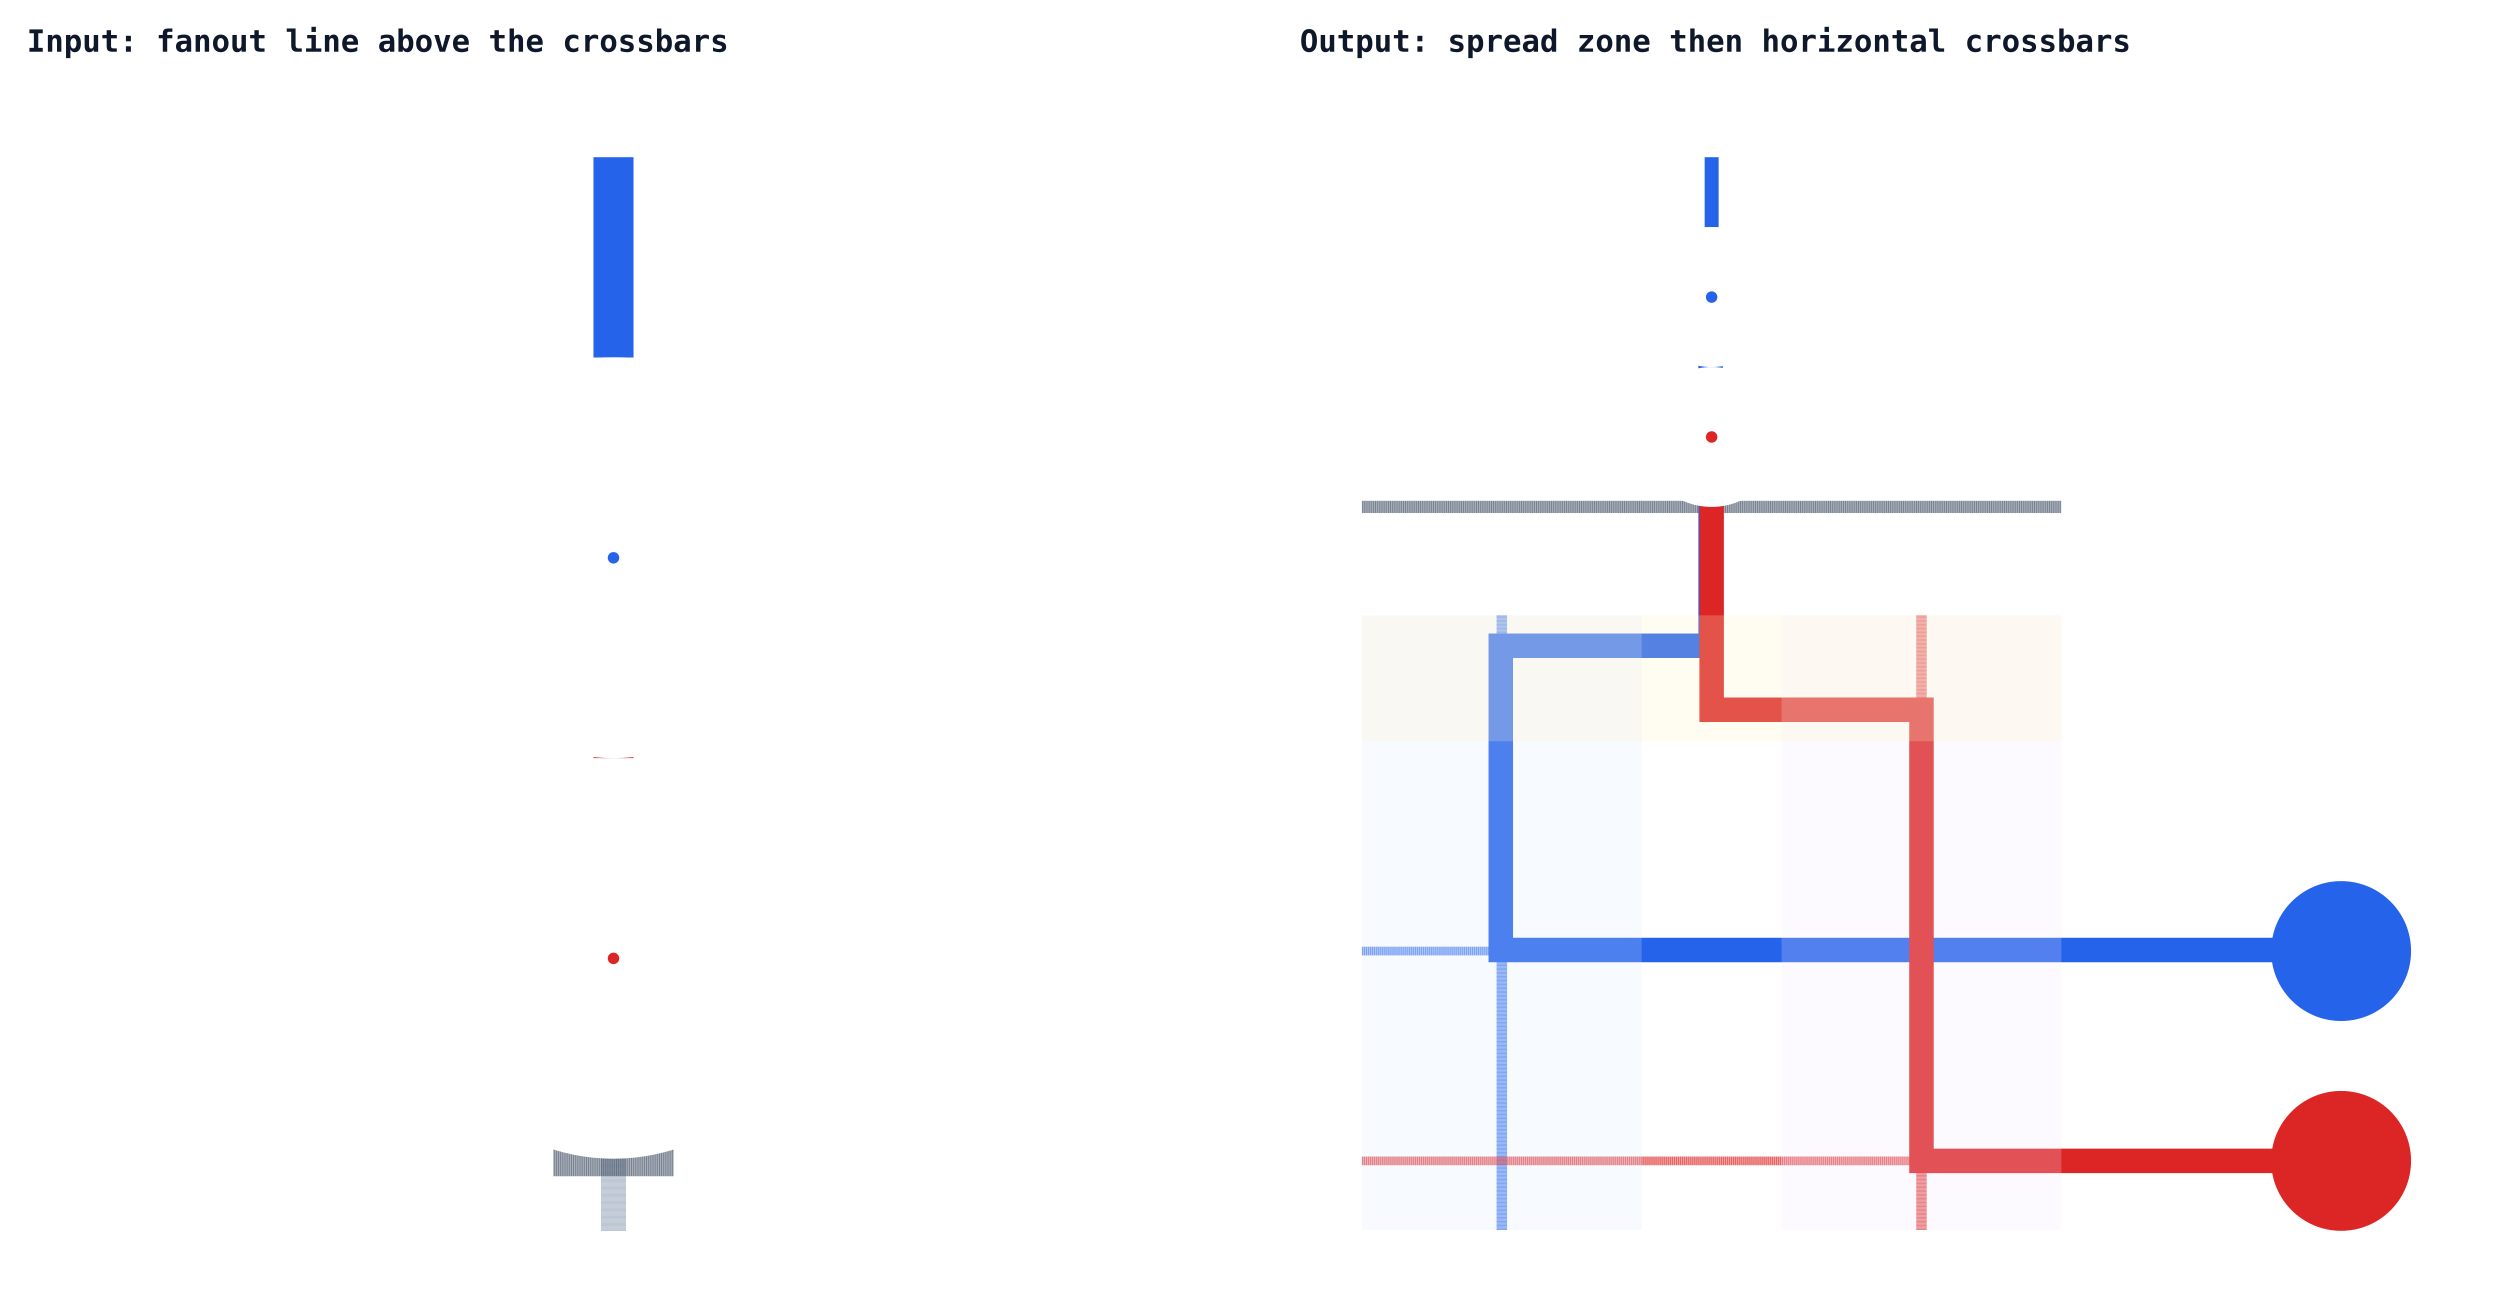
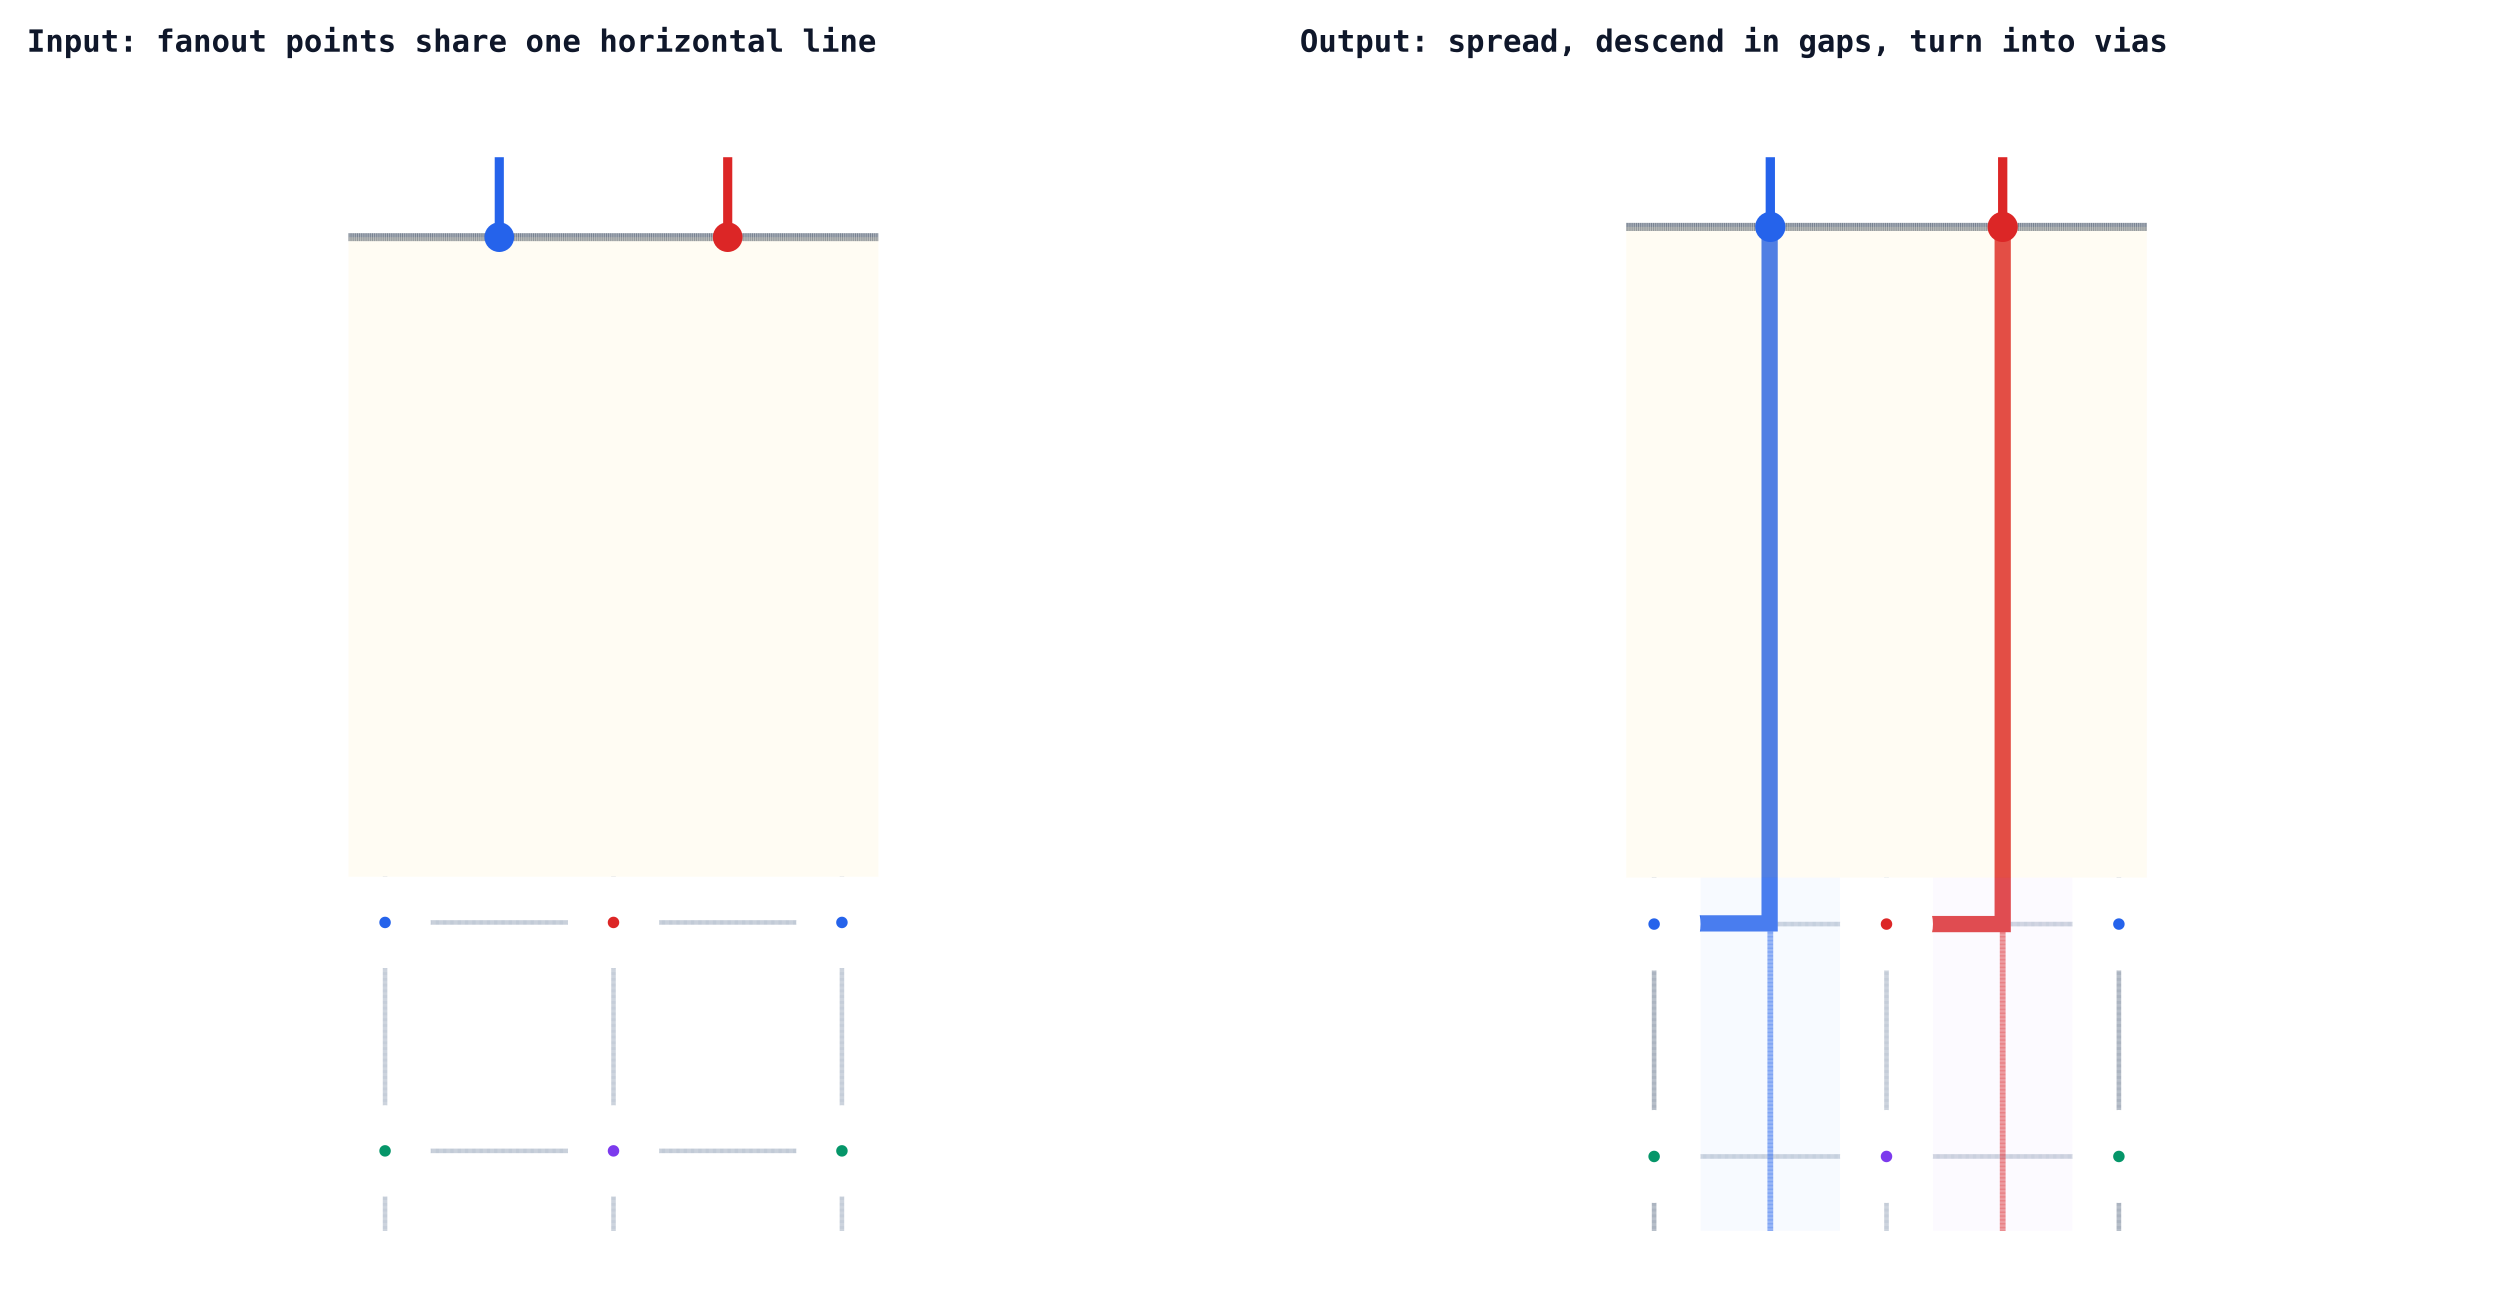
<svg xmlns="http://www.w3.org/2000/svg" width="1304" height="682" viewBox="0 0 1304 682">
  <g transform="translate(0, 0) scale(1, 1) translate(0, 0)">
    <rect width="100%" height="100%" fill="white" />
-     <text x="14" y="27" font-family="ui-monospace, monospace" font-size="16" font-weight="700" fill="#0f172a">Input: fanout line above the crossbars</text>
+     <text x="14" y="27" font-family="ui-monospace, monospace" font-size="16" font-weight="700" fill="#0f172a">Input: fanout points share one horizontal line</text>
    <g transform="translate(0 42)">
      <rect width="100%" height="100%" fill="white" />
      <g>
-         <polyline data-points="0,2.656 0,4.144" data-type="line" data-label="column x=0" points="320,600 320,211.343" fill="none" stroke="#94a3b8" stroke-width="13.06" stroke-dasharray="0.16 0.12" />
+         <polyline data-points="1,8.7 1,8" data-type="line" data-label="N1 incoming fanout" points="260.426,40 260.426,81.702" fill="none" stroke="#2563eb" stroke-width="4.766" />
      </g>
      <g>
-         <polyline data-points="0,4.8 0,4.4" data-type="line" data-label="D0 travels downward" points="320,40 320,144.478" fill="none" stroke="#2563eb" stroke-width="20.896" />
+         <polyline data-points="3,8.7 3,8" data-type="line" data-label="N2 incoming fanout" points="379.574,40 379.574,81.702" fill="none" stroke="#dc2626" stroke-width="4.766" />
      </g>
      <g>
-         <polyline data-points="0,4 0,3.6" data-type="line" data-label="D1 travels downward" points="320,248.955 320,353.433" fill="none" stroke="#dc2626" stroke-width="20.896" />
+         <polyline data-points="-0.32,8 4.32,8" data-type="line" data-label="horizontal fanout line" points="181.787,81.702 458.213,81.702" fill="none" stroke="#475569" stroke-width="4.17" stroke-dasharray="0.2 0.14" />
      </g>
      <g>
-         <polyline data-points="-0.12,2.8000000000000003 0.12,2.8000000000000003" data-type="line" data-label="fanout line" points="288.657,562.388 351.343,562.388" fill="none" stroke="#475569" stroke-width="18.284" stroke-dasharray="0.2 0.14" />
-       </g>
-       <circle data-type="circle" data-label="" data-x="0" data-y="4" cx="320" cy="248.955" r="104.478" fill="#ffffff" stroke="#2563eb" stroke-width="0.004" />
-       <circle data-type="circle" data-label="" data-x="0" data-y="3.2" cx="320" cy="457.91" r="104.478" fill="#ffffff" stroke="#dc2626" stroke-width="0.004" />
-       <g>
-         <circle data-type="point" data-label="D0" data-x="0" data-y="4" cx="320" cy="248.955" r="3" fill="#2563eb" />
+         <polyline data-points="-0.32,2 4.32,2" data-type="line" data-label="crossbar row y=2" points="181.787,439.149 458.213,439.149" fill="none" stroke="#94a3b8" stroke-width="2.383" stroke-dasharray="0.15 0.13" />
      </g>
      <g>
-         <circle data-type="point" data-label="D1" data-x="0" data-y="3.2" cx="320" cy="457.91" r="3" fill="#dc2626" />
+         <polyline data-points="-0.32,0 4.32,0" data-type="line" data-label="crossbar row y=0" points="181.787,558.298 458.213,558.298" fill="none" stroke="#94a3b8" stroke-width="2.383" stroke-dasharray="0.15 0.13" />
+       </g>
+       <g>
+         <polyline data-points="0,-0.7 0,2.4" data-type="line" data-label="column x=0" points="200.851,600 200.851,415.319" fill="none" stroke="#94a3b8" stroke-width="2.383" stroke-dasharray="0.12 0.12" />
+       </g>
+       <g>
+         <polyline data-points="2,-0.7 2,2.4" data-type="line" data-label="column x=2" points="320,600 320,415.319" fill="none" stroke="#94a3b8" stroke-width="2.383" stroke-dasharray="0.12 0.12" />
+       </g>
+       <g>
+         <polyline data-points="4,-0.7 4,2.4" data-type="line" data-label="column x=4" points="439.149,600 439.149,415.319" fill="none" stroke="#94a3b8" stroke-width="2.383" stroke-dasharray="0.12 0.12" />
+       </g>
+       <g>
+         <rect data-type="rect" data-label="spread zone" data-x="2" data-y="5.2" x="181.787" y="81.702" width="276.426" height="333.617" fill="rgba(254, 243, 199, 0.2)" stroke="#f59e0b" stroke-width="0.017" />
+       </g>
+       <circle data-type="circle" data-label="" data-x="1" data-y="8" cx="260.426" cy="81.702" r="7.745" fill="#2563eb" stroke="#0f172a" stroke-width="0.017" />
+       <circle data-type="circle" data-label="" data-x="3" data-y="8" cx="379.574" cy="81.702" r="7.745" fill="#dc2626" stroke="#0f172a" stroke-width="0.017" />
+       <circle data-type="circle" data-label="" data-x="0" data-y="2" cx="200.851" cy="439.149" r="23.83" fill="#ffffff" stroke="#2563eb" stroke-width="0.017" />
+       <circle data-type="circle" data-label="" data-x="0" data-y="0" cx="200.851" cy="558.298" r="23.83" fill="#ffffff" stroke="#059669" stroke-width="0.017" />
+       <circle data-type="circle" data-label="" data-x="2" data-y="2" cx="320" cy="439.149" r="23.83" fill="#ffffff" stroke="#dc2626" stroke-width="0.017" />
+       <circle data-type="circle" data-label="" data-x="2" data-y="0" cx="320" cy="558.298" r="23.83" fill="#ffffff" stroke="#7c3aed" stroke-width="0.017" />
+       <circle data-type="circle" data-label="" data-x="4" data-y="2" cx="439.149" cy="439.149" r="23.83" fill="#ffffff" stroke="#2563eb" stroke-width="0.017" />
+       <circle data-type="circle" data-label="" data-x="4" data-y="0" cx="439.149" cy="558.298" r="23.83" fill="#ffffff" stroke="#059669" stroke-width="0.017" />
+       <g>
+         <circle data-type="point" data-label="N1 fanout" data-x="1" data-y="8" cx="260.426" cy="81.702" r="3" fill="#2563eb" />
+       </g>
+       <g>
+         <circle data-type="point" data-label="N2 fanout" data-x="3" data-y="8" cx="379.574" cy="81.702" r="3" fill="#dc2626" />
+       </g>
+       <g>
+         <circle data-type="point" data-label="N1" data-x="0" data-y="2" cx="200.851" cy="439.149" r="3" fill="#2563eb" />
+       </g>
+       <g>
+         <circle data-type="point" data-label="N3" data-x="0" data-y="0" cx="200.851" cy="558.298" r="3" fill="#059669" />
+       </g>
+       <g>
+         <circle data-type="point" data-label="N2" data-x="2" data-y="2" cx="320" cy="439.149" r="3" fill="#dc2626" />
+       </g>
+       <g>
+         <circle data-type="point" data-label="N4" data-x="2" data-y="0" cx="320" cy="558.298" r="3" fill="#7c3aed" />
+       </g>
+       <g>
+         <circle data-type="point" data-label="N1" data-x="4" data-y="2" cx="439.149" cy="439.149" r="3" fill="#2563eb" />
+       </g>
+       <g>
+         <circle data-type="point" data-label="N3" data-x="4" data-y="0" cx="439.149" cy="558.298" r="3" fill="#059669" />
      </g>
      <g id="crosshair" style="display: none">
        <line id="crosshair-h" y1="0" y2="640" stroke="#666" stroke-width="0.5" />
        <line id="crosshair-v" x1="0" x2="640" stroke="#666" stroke-width="0.5" />
        <text id="coordinates" font-family="monospace" font-size="12" fill="#666" />
      </g>
    </g>
  </g>
  <g transform="translate(664, 0) scale(1, 1) translate(0, 0)">
    <rect width="100%" height="100%" fill="white" />
-     <text x="14" y="27" font-family="ui-monospace, monospace" font-size="16" font-weight="700" fill="#0f172a">Output: spread zone then horizontal crossbars</text>
+     <text x="14" y="27" font-family="ui-monospace, monospace" font-size="16" font-weight="700" fill="#0f172a">Output: spread, descend in gaps, turn into vias</text>
    <g transform="translate(0 42)">
      <rect width="100%" height="100%" fill="white" />
      <g>
-         <polyline data-points="0,4.8 0,4.4" data-type="line" data-label="D0 incoming fanout traveling downward" points="228.795,40 228.795,76.482" fill="none" stroke="#2563eb" stroke-width="7.296" />
+         <polyline data-points="1,8.6 1,8" data-type="line" data-label="N1 incoming fanout" points="259.394,40 259.394,76.364" fill="none" stroke="#2563eb" stroke-width="4.848" />
      </g>
      <g>
-         <polyline data-points="0,4 0,3.6" data-type="line" data-label="D1 incoming fanout traveling downward" points="228.795,112.964 228.795,149.446" fill="none" stroke="#dc2626" stroke-width="7.296" />
+         <polyline data-points="3,8.6 3,8" data-type="line" data-label="N2 incoming fanout" points="380.606,40 380.606,76.364" fill="none" stroke="#dc2626" stroke-width="4.848" />
      </g>
      <g>
-         <polyline data-points="-2,2.8000000000000003 2,2.8000000000000003" data-type="line" data-label="fanout line: all fanout vias remain above this boundary" points="46.384,222.41 411.205,222.41" fill="none" stroke="#475569" stroke-width="6.384" stroke-dasharray="0.2 0.14" />
+         <polyline data-points="-0.24,8 4.24,8" data-type="line" data-label="horizontal fanout line" points="184.242,76.364 455.758,76.364" fill="none" stroke="#475569" stroke-width="4.242" stroke-dasharray="0.2 0.14" />
      </g>
      <g>
-         <polyline data-points="-1.2,-1.3352000000000004 -1.2,2.18" data-type="line" data-label="D0 column track" points="119.349,599.562 119.349,278.958" fill="none" stroke="#2563eb" stroke-width="5.472" stroke-dasharray="0.18 0.12" />
+         <polyline data-points="-0.24,2 4.24,2" data-type="line" data-label="crossbar row y=2" points="184.242,440 455.758,440" fill="none" stroke="#94a3b8" stroke-width="2.424" stroke-dasharray="0.15 0.13" />
      </g>
      <g>
-         <polyline data-points="1.2000000000000002,-1.3352000000000004 1.2000000000000002,2.18" data-type="line" data-label="D1 column track" points="338.241,599.562 338.241,278.958" fill="none" stroke="#dc2626" stroke-width="5.472" stroke-dasharray="0.18 0.12" />
+         <polyline data-points="-0.24,0 4.24,0" data-type="line" data-label="crossbar row y=0" points="184.242,561.212 455.758,561.212" fill="none" stroke="#94a3b8" stroke-width="2.424" stroke-dasharray="0.15 0.13" />
      </g>
      <g>
-         <polyline data-points="-2,0.2599999999999998 3.6,0.2599999999999998" data-type="line" data-label="D0 bus row" points="46.384,454.072 557.134,454.072" fill="none" stroke="#2563eb" stroke-width="4.56" stroke-dasharray="0.2 0.15" />
+         <polyline data-points="0,-0.64 0,2.4" data-type="line" data-label="crossbar column x=0" points="198.788,600 198.788,415.758" fill="none" stroke="#64748b" stroke-width="2.424" stroke-dasharray="0.12 0.12" />
      </g>
      <g>
-         <polyline data-points="-2,-0.9400000000000004 3.6,-0.9400000000000004" data-type="line" data-label="D1 bus row" points="46.384,563.518 557.134,563.518" fill="none" stroke="#dc2626" stroke-width="4.56" stroke-dasharray="0.2 0.15" />
+         <polyline data-points="2,-0.64 2,2.4" data-type="line" data-label="crossbar column x=2" points="320,600 320,415.758" fill="none" stroke="#94a3b8" stroke-width="2.424" stroke-dasharray="0.12 0.12" />
      </g>
      <g>
-         <polyline data-points="-0.006,4.006 -0.006,2.006 -1.206,2.006 -1.206,0.2659999999999998 3.5940000000000003,0.2659999999999998" data-type="line" data-label="D0: left through gap 0 (visual offset only)" points="228.248,112.417 228.248,294.827 118.801,294.827 118.801,453.524 556.586,453.524" fill="none" stroke="#2563eb" stroke-width="12.769" />
+         <polyline data-points="4,-0.64 4,2.4" data-type="line" data-label="crossbar column x=4" points="441.212,600 441.212,415.758" fill="none" stroke="#64748b" stroke-width="2.424" stroke-dasharray="0.12 0.12" />
      </g>
      <g>
-         <polyline data-points="0,3.2 0,1.64 1.2000000000000002,1.64 1.2000000000000002,-0.9400000000000004 3.6,-0.9400000000000004" data-type="line" data-label="D1: right through gap 1 (visual offset only)" points="228.795,185.928 228.795,328.208 338.241,328.208 338.241,563.518 557.134,563.518" fill="none" stroke="#dc2626" stroke-width="12.769" />
+         <polyline data-points="1,-0.64 1,8" data-type="line" data-label="N1 gap track" points="259.394,600 259.394,76.364" fill="none" stroke="#2563eb" stroke-width="3.03" stroke-dasharray="0.18 0.12" />
      </g>
      <g>
-         <rect data-type="rect" data-label="even gap 0" data-x="-1.2" data-y="0.4223999999999999" x="46.384" y="278.958" width="145.928" height="320.605" fill="rgba(219, 234, 254, 0.22)" stroke="#93c5fd" stroke-width="0.011" />
+         <polyline data-points="3,-0.64 3,8" data-type="line" data-label="N2 gap track" points="380.606,600 380.606,76.364" fill="none" stroke="#dc2626" stroke-width="3.03" stroke-dasharray="0.18 0.12" />
      </g>
      <g>
-         <rect data-type="rect" data-label="odd gap 1" data-x="1.2" data-y="0.4223999999999999" x="265.277" y="278.958" width="145.928" height="320.605" fill="rgba(243, 232, 255, 0.22)" stroke="#d8b4fe" stroke-width="0.011" />
+         <polyline data-points="0.994,8.006 0.994,6.139333333333334 0.994,6.139333333333334 0.994,2.006 -0.006,2.006" data-type="line" data-label="N1: gap 0, turn left (visual offset only)" points="259.03,76 259.03,189.131 259.03,189.131 259.03,439.636 198.424,439.636" fill="none" stroke="#2563eb" stroke-width="8.485" />
      </g>
      <g>
-         <rect data-type="rect" data-label="spread zone" data-x="0" data-y="1.82" x="46.384" y="278.958" width="364.821" height="65.668" fill="rgba(254, 243, 199, 0.22)" stroke="#f59e0b" stroke-width="0.011" />
-       </g>
-       <circle data-type="circle" data-label="" data-x="0" data-y="4" cx="228.795" cy="112.964" r="36.482" fill="#ffffff" stroke="#2563eb" stroke-width="0.011" />
-       <circle data-type="circle" data-label="" data-x="0" data-y="3.2" cx="228.795" cy="185.928" r="36.482" fill="#ffffff" stroke="#dc2626" stroke-width="0.011" />
-       <circle data-type="circle" data-label="" data-x="3.6" data-y="0.2599999999999998" cx="557.134" cy="454.072" r="36.482" fill="#2563eb" stroke="#0f172a" stroke-width="0.011" />
-       <circle data-type="circle" data-label="" data-x="3.6" data-y="-0.9400000000000004" cx="557.134" cy="563.518" r="36.482" fill="#dc2626" stroke="#0f172a" stroke-width="0.011" />
-       <g>
-         <circle data-type="point" data-label="D0" data-x="0" data-y="4" cx="228.795" cy="112.964" r="3" fill="#2563eb" />
+         <polyline data-points="3,8 3,4.2666666666666675 3,4.2666666666666675 3,2 2,2" data-type="line" data-label="N2: gap 1, turn left (visual offset only)" points="380.606,76.364 380.606,302.626 380.606,302.626 380.606,440 320,440" fill="none" stroke="#dc2626" stroke-width="8.485" />
      </g>
      <g>
-         <circle data-type="point" data-label="D1" data-x="0" data-y="3.2" cx="228.795" cy="185.928" r="3" fill="#dc2626" />
+         <rect data-type="rect" data-label="column gap 0" data-x="1" data-y="0.8799999999999999" x="223.03" y="415.758" width="72.727" height="184.242" fill="rgba(219, 234, 254, 0.2)" stroke="#93c5fd" stroke-width="0.017" />
      </g>
      <g>
-         <circle data-type="point" data-label="D0 pad" data-x="3.6" data-y="0.2599999999999998" cx="557.134" cy="454.072" r="3" fill="#2563eb" />
+         <rect data-type="rect" data-label="column gap 1" data-x="3" data-y="0.8799999999999999" x="344.242" y="415.758" width="72.727" height="184.242" fill="rgba(243, 232, 255, 0.2)" stroke="#d8b4fe" stroke-width="0.017" />
      </g>
      <g>
-         <circle data-type="point" data-label="D1 pad" data-x="3.6" data-y="-0.9400000000000004" cx="557.134" cy="563.518" r="3" fill="#dc2626" />
+         <rect data-type="rect" data-label="spread zone" data-x="2" data-y="5.2" x="184.242" y="76.364" width="271.515" height="339.394" fill="rgba(254, 243, 199, 0.2)" stroke="#f59e0b" stroke-width="0.017" />
+       </g>
+       <circle data-type="circle" data-label="" data-x="1" data-y="8" cx="259.394" cy="76.364" r="7.879" fill="#2563eb" stroke="#0f172a" stroke-width="0.017" />
+       <circle data-type="circle" data-label="" data-x="3" data-y="8" cx="380.606" cy="76.364" r="7.879" fill="#dc2626" stroke="#0f172a" stroke-width="0.017" />
+       <circle data-type="circle" data-label="" data-x="0" data-y="2" cx="198.788" cy="440" r="24.242" fill="#ffffff" stroke="#2563eb" stroke-width="0.017" />
+       <circle data-type="circle" data-label="" data-x="0" data-y="0" cx="198.788" cy="561.212" r="24.242" fill="#ffffff" stroke="#059669" stroke-width="0.017" />
+       <circle data-type="circle" data-label="" data-x="2" data-y="2" cx="320" cy="440" r="24.242" fill="#ffffff" stroke="#dc2626" stroke-width="0.017" />
+       <circle data-type="circle" data-label="" data-x="2" data-y="0" cx="320" cy="561.212" r="24.242" fill="#ffffff" stroke="#7c3aed" stroke-width="0.017" />
+       <circle data-type="circle" data-label="" data-x="4" data-y="2" cx="441.212" cy="440" r="24.242" fill="#ffffff" stroke="#2563eb" stroke-width="0.017" />
+       <circle data-type="circle" data-label="" data-x="4" data-y="0" cx="441.212" cy="561.212" r="24.242" fill="#ffffff" stroke="#059669" stroke-width="0.017" />
+       <g>
+         <circle data-type="point" data-label="N1 fanout" data-x="1" data-y="8" cx="259.394" cy="76.364" r="3" fill="#2563eb" />
+       </g>
+       <g>
+         <circle data-type="point" data-label="N2 fanout" data-x="3" data-y="8" cx="380.606" cy="76.364" r="3" fill="#dc2626" />
+       </g>
+       <g>
+         <circle data-type="point" data-label="N1 via" data-x="0" data-y="2" cx="198.788" cy="440" r="3" fill="#2563eb" />
+       </g>
+       <g>
+         <circle data-type="point" data-label="N3 via" data-x="0" data-y="0" cx="198.788" cy="561.212" r="3" fill="#059669" />
+       </g>
+       <g>
+         <circle data-type="point" data-label="N2 via" data-x="2" data-y="2" cx="320" cy="440" r="3" fill="#dc2626" />
+       </g>
+       <g>
+         <circle data-type="point" data-label="N4 via" data-x="2" data-y="0" cx="320" cy="561.212" r="3" fill="#7c3aed" />
+       </g>
+       <g>
+         <circle data-type="point" data-label="N1 via" data-x="4" data-y="2" cx="441.212" cy="440" r="3" fill="#2563eb" />
+       </g>
+       <g>
+         <circle data-type="point" data-label="N3 via" data-x="4" data-y="0" cx="441.212" cy="561.212" r="3" fill="#059669" />
      </g>
      <g id="crosshair__stack1" style="display: none">
        <line id="crosshair-h__stack1" y1="0" y2="640" stroke="#666" stroke-width="0.5" />
        <line id="crosshair-v__stack1" x1="0" x2="640" stroke="#666" stroke-width="0.5" />
        <text id="coordinates__stack1" font-family="monospace" font-size="12" fill="#666" />
      </g>
    </g>
  </g>
</svg>
